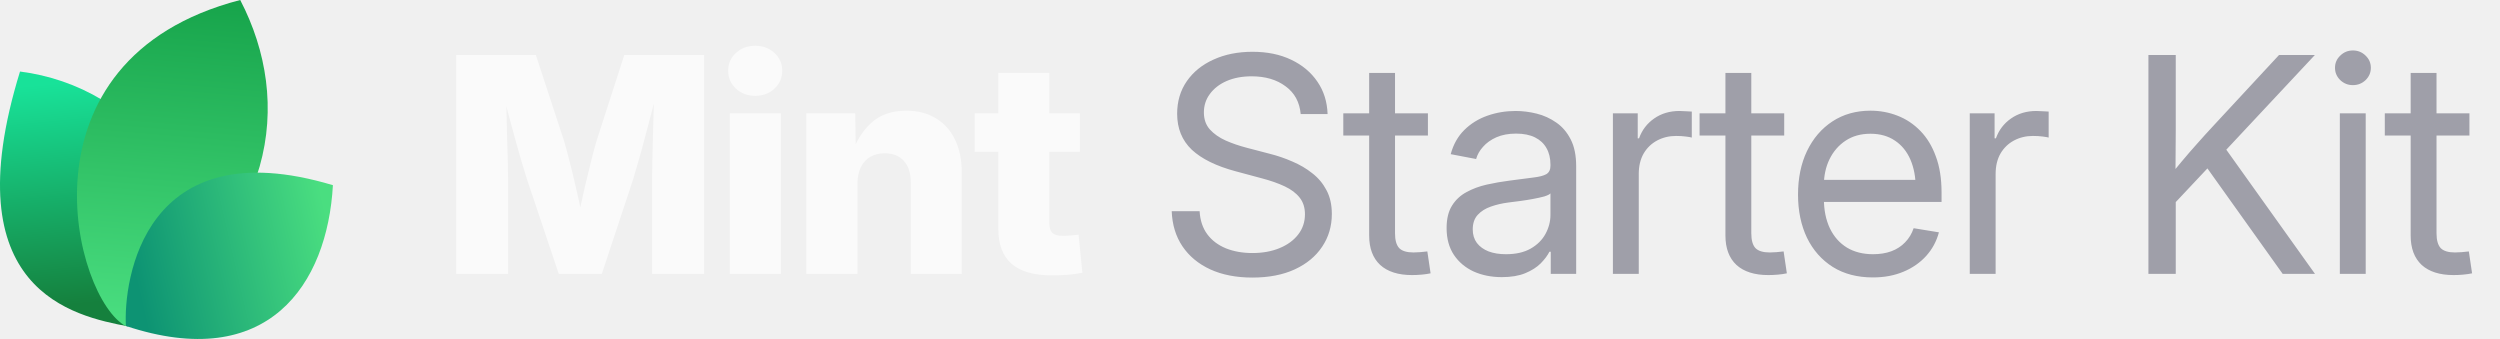
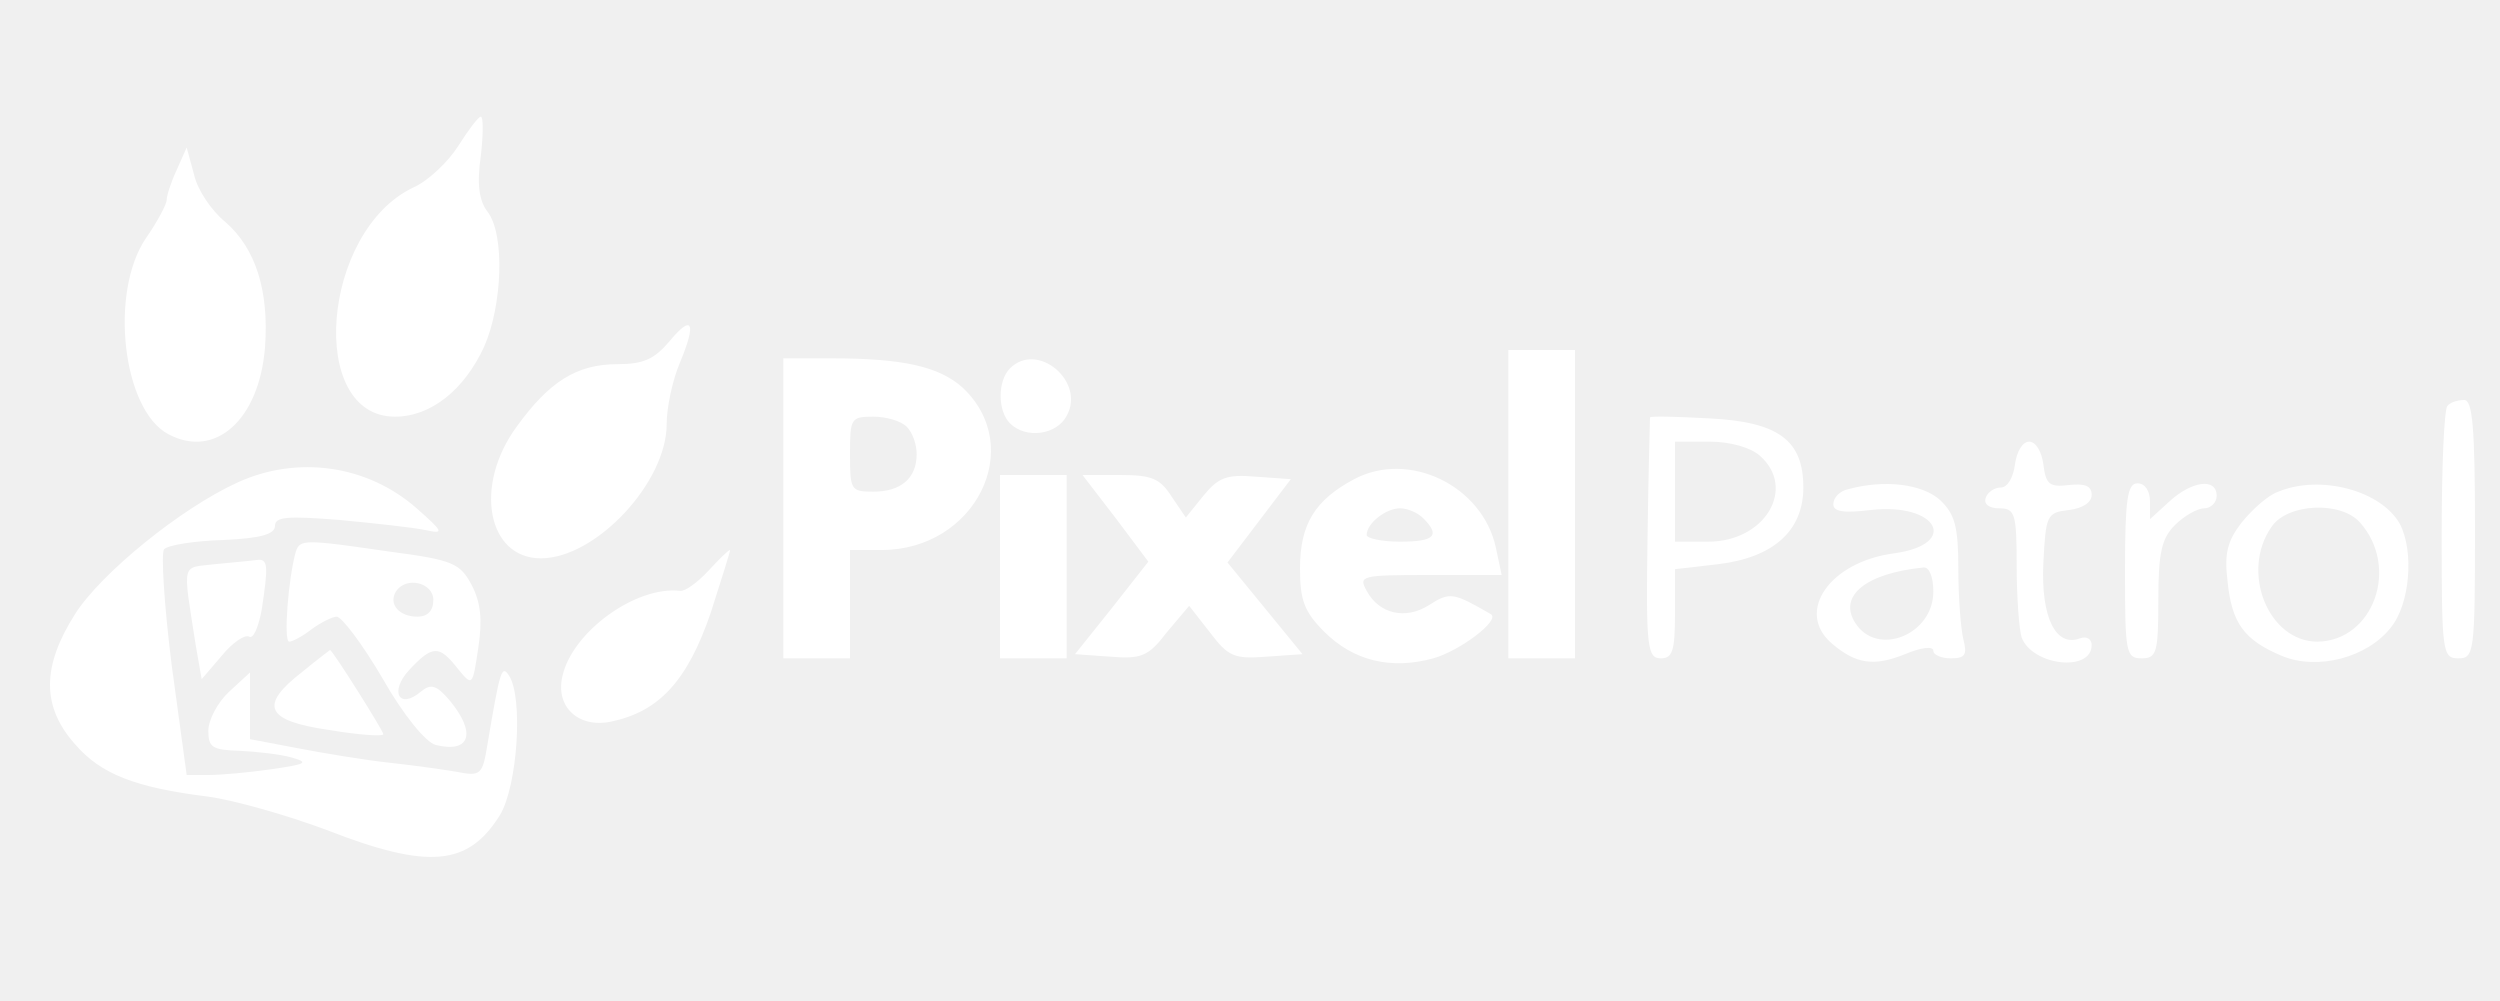
- <svg xmlns="http://www.w3.org/2000/svg" width="177" height="24" viewBox="0 0 177 24" fill="none">
-   <path d="M9.061 23.108C5.268 22.377 -3.391 20.627 1.417 5.064C9.634 6.099 16.973 14.064 9.061 23.108Z" fill="url(#paint0_linear_17557_2145)" />
-   <path d="M8.919 23.094C5.276 21.222 0.784 4.209 17.007 0C20.757 7.193 19.621 16.545 8.919 23.094Z" fill="url(#paint1_linear_17557_2145)" />
-   <path d="M8.914 23.079C8.735 19.882 10.159 9.085 23.57 13.111C23.181 20.123 18.984 26.418 8.914 23.079Z" fill="url(#paint2_linear_17557_2145)" />
-   <path d="M32.301 19.392V3.894H37.938L39.925 9.948C40.036 10.315 40.164 10.787 40.31 11.362C40.462 11.938 40.611 12.552 40.757 13.204C40.91 13.855 41.048 14.483 41.173 15.086C41.305 15.682 41.412 16.192 41.495 16.615H40.695C40.771 16.192 40.871 15.682 40.996 15.086C41.128 14.49 41.267 13.866 41.412 13.214C41.565 12.562 41.714 11.948 41.86 11.373C42.005 10.79 42.133 10.315 42.244 9.948L44.2 3.894H49.848V19.392H46.166V12.704C46.166 12.357 46.173 11.917 46.187 11.383C46.2 10.849 46.214 10.27 46.228 9.646C46.249 9.022 46.266 8.391 46.28 7.753C46.301 7.115 46.311 6.519 46.311 5.964H46.623C46.485 6.561 46.332 7.181 46.166 7.826C45.999 8.471 45.833 9.102 45.666 9.719C45.507 10.336 45.351 10.901 45.198 11.414C45.053 11.928 44.928 12.357 44.824 12.704L42.608 19.392H39.561L37.314 12.704C37.203 12.357 37.072 11.928 36.919 11.414C36.773 10.901 36.614 10.34 36.441 9.729C36.274 9.112 36.104 8.481 35.931 7.836C35.764 7.192 35.608 6.567 35.463 5.964H35.827C35.834 6.512 35.844 7.105 35.858 7.743C35.872 8.374 35.886 9.005 35.9 9.636C35.92 10.26 35.938 10.839 35.952 11.373C35.965 11.907 35.972 12.351 35.972 12.704V19.392H32.301ZM51.668 19.392V8.024H55.288V19.392H51.668ZM53.468 6.786C52.927 6.786 52.473 6.616 52.105 6.276C51.738 5.93 51.554 5.507 51.554 5.007C51.554 4.508 51.738 4.088 52.105 3.749C52.473 3.409 52.927 3.239 53.468 3.239C54.009 3.239 54.463 3.409 54.83 3.749C55.198 4.082 55.382 4.501 55.382 5.007C55.382 5.507 55.198 5.93 54.83 6.276C54.463 6.616 54.009 6.786 53.468 6.786ZM60.708 13.027V19.392H57.088V8.024H60.551L60.593 10.967H60.281C60.593 10.024 61.061 9.268 61.685 8.7C62.309 8.124 63.138 7.836 64.171 7.836C64.975 7.836 65.672 8.017 66.262 8.377C66.851 8.731 67.302 9.234 67.614 9.885C67.933 10.537 68.092 11.307 68.092 12.194V19.392H64.483V12.912C64.483 12.26 64.32 11.754 63.994 11.394C63.675 11.033 63.221 10.853 62.632 10.853C62.25 10.853 61.914 10.936 61.623 11.102C61.332 11.269 61.106 11.515 60.947 11.841C60.787 12.16 60.708 12.555 60.708 13.027ZM76.456 8.024V10.749H69.008V8.024H76.456ZM70.683 5.163H74.292V15.783C74.292 16.102 74.361 16.334 74.5 16.48C74.646 16.625 74.899 16.698 75.259 16.698C75.405 16.698 75.596 16.688 75.831 16.667C76.074 16.646 76.251 16.629 76.362 16.615L76.632 19.309C76.313 19.378 75.963 19.427 75.582 19.455C75.207 19.482 74.836 19.496 74.469 19.496C73.2 19.496 72.25 19.222 71.619 18.674C70.995 18.127 70.683 17.308 70.683 16.22V5.163Z" fill="#FAFAFA" />
-   <path d="M88.667 19.652C87.523 19.652 86.528 19.458 85.682 19.07C84.843 18.681 84.188 18.137 83.716 17.437C83.245 16.736 82.992 15.908 82.957 14.951H84.933C84.968 15.596 85.148 16.14 85.474 16.584C85.8 17.021 86.24 17.354 86.795 17.582C87.35 17.804 87.974 17.915 88.667 17.915C89.388 17.915 90.026 17.801 90.581 17.572C91.143 17.343 91.583 17.024 91.902 16.615C92.228 16.199 92.391 15.717 92.391 15.169C92.391 14.698 92.266 14.306 92.017 13.994C91.767 13.675 91.413 13.408 90.956 13.193C90.498 12.978 89.954 12.787 89.323 12.621L87.502 12.132C86.123 11.765 85.082 11.255 84.382 10.603C83.689 9.944 83.342 9.095 83.342 8.055C83.342 7.174 83.571 6.404 84.028 5.746C84.486 5.087 85.117 4.577 85.921 4.217C86.726 3.849 87.645 3.666 88.678 3.666C89.718 3.666 90.63 3.853 91.413 4.227C92.204 4.602 92.824 5.122 93.275 5.787C93.726 6.446 93.965 7.209 93.993 8.076H92.089C92.013 7.23 91.656 6.574 91.018 6.11C90.387 5.638 89.586 5.403 88.615 5.403C87.95 5.403 87.36 5.513 86.847 5.735C86.341 5.957 85.946 6.262 85.661 6.651C85.377 7.032 85.235 7.469 85.235 7.961C85.235 8.447 85.377 8.849 85.661 9.168C85.946 9.48 86.317 9.74 86.774 9.948C87.232 10.149 87.724 10.319 88.251 10.457L89.884 10.884C90.439 11.023 90.977 11.206 91.496 11.435C92.023 11.657 92.495 11.934 92.911 12.267C93.334 12.593 93.67 12.995 93.92 13.474C94.17 13.945 94.294 14.504 94.294 15.149C94.294 16.015 94.066 16.788 93.608 17.468C93.157 18.148 92.512 18.681 91.673 19.07C90.834 19.458 89.832 19.652 88.667 19.652ZM101.097 8.024V9.594H95.106V8.024H101.097ZM96.937 5.163H98.767V16.521C98.767 17 98.865 17.347 99.059 17.562C99.26 17.77 99.6 17.874 100.078 17.874C100.21 17.874 100.366 17.867 100.546 17.853C100.733 17.832 100.903 17.815 101.056 17.801L101.285 19.351C101.097 19.392 100.886 19.423 100.65 19.444C100.414 19.465 100.189 19.475 99.974 19.475C98.996 19.475 98.244 19.236 97.717 18.758C97.197 18.272 96.937 17.579 96.937 16.677V5.163ZM106.33 19.621C105.595 19.621 104.932 19.489 104.343 19.226C103.754 18.955 103.285 18.564 102.939 18.05C102.592 17.53 102.419 16.896 102.419 16.147C102.419 15.495 102.547 14.965 102.804 14.556C103.06 14.146 103.403 13.828 103.833 13.599C104.263 13.363 104.742 13.186 105.269 13.068C105.796 12.95 106.333 12.857 106.881 12.787C107.574 12.69 108.132 12.617 108.555 12.569C108.978 12.52 109.287 12.441 109.481 12.33C109.675 12.212 109.772 12.014 109.772 11.737V11.654C109.772 11.203 109.679 10.815 109.492 10.489C109.311 10.163 109.041 9.91 108.68 9.729C108.32 9.549 107.872 9.459 107.338 9.459C106.805 9.459 106.34 9.546 105.945 9.719C105.556 9.892 105.241 10.118 104.998 10.395C104.755 10.665 104.593 10.953 104.509 11.258L102.71 10.915C102.897 10.222 103.22 9.65 103.677 9.199C104.135 8.748 104.679 8.412 105.31 8.19C105.941 7.968 106.607 7.857 107.307 7.857C107.8 7.857 108.295 7.92 108.795 8.044C109.301 8.169 109.765 8.381 110.188 8.679C110.611 8.97 110.951 9.369 111.208 9.875C111.464 10.374 111.593 11.005 111.593 11.768V19.392H109.793V17.822H109.7C109.568 18.085 109.363 18.359 109.086 18.643C108.809 18.921 108.444 19.153 107.994 19.34C107.543 19.527 106.988 19.621 106.33 19.621ZM106.621 17.998C107.321 17.998 107.904 17.867 108.368 17.603C108.84 17.333 109.19 16.986 109.419 16.563C109.654 16.133 109.772 15.682 109.772 15.211V13.692C109.703 13.769 109.554 13.841 109.325 13.911C109.096 13.973 108.829 14.032 108.524 14.088C108.226 14.143 107.921 14.192 107.609 14.233C107.304 14.275 107.033 14.309 106.798 14.337C106.354 14.393 105.938 14.49 105.549 14.628C105.168 14.76 104.86 14.954 104.624 15.211C104.388 15.467 104.27 15.811 104.27 16.241C104.27 16.615 104.367 16.934 104.561 17.198C104.762 17.461 105.04 17.662 105.393 17.801C105.747 17.933 106.156 17.998 106.621 17.998ZM114.193 19.392V8.024H115.951V9.792H116.045C116.253 9.209 116.61 8.741 117.116 8.388C117.622 8.034 118.219 7.857 118.905 7.857C119.058 7.857 119.217 7.864 119.384 7.878C119.55 7.885 119.682 7.892 119.779 7.899V9.74C119.716 9.719 119.578 9.695 119.363 9.667C119.155 9.639 118.922 9.625 118.666 9.625C118.174 9.625 117.726 9.733 117.324 9.948C116.922 10.163 116.603 10.471 116.367 10.874C116.138 11.276 116.024 11.758 116.024 12.319V19.392H114.193ZM126.322 8.024V9.594H120.33V8.024H126.322ZM122.161 5.163H123.992V16.521C123.992 17 124.089 17.347 124.283 17.562C124.484 17.77 124.824 17.874 125.302 17.874C125.434 17.874 125.59 17.867 125.77 17.853C125.958 17.832 126.127 17.815 126.28 17.801L126.509 19.351C126.322 19.392 126.11 19.423 125.874 19.444C125.639 19.465 125.413 19.475 125.198 19.475C124.221 19.475 123.468 19.236 122.941 18.758C122.421 18.272 122.161 17.579 122.161 16.677V5.163ZM132.604 19.642C131.502 19.642 130.555 19.396 129.765 18.903C128.974 18.404 128.364 17.714 127.934 16.834C127.511 15.946 127.3 14.927 127.3 13.775C127.3 12.611 127.511 11.584 127.934 10.697C128.364 9.802 128.964 9.102 129.734 8.596C130.51 8.089 131.408 7.836 132.428 7.836C133.1 7.836 133.738 7.954 134.341 8.19C134.952 8.426 135.489 8.783 135.954 9.261C136.425 9.74 136.793 10.343 137.056 11.071C137.327 11.792 137.462 12.645 137.462 13.63V14.296H128.433V12.735H136.463L135.631 13.297C135.631 12.541 135.506 11.876 135.257 11.3C135.007 10.725 134.643 10.277 134.165 9.958C133.686 9.632 133.107 9.469 132.428 9.469C131.748 9.469 131.162 9.632 130.67 9.958C130.177 10.284 129.796 10.725 129.526 11.279C129.262 11.827 129.13 12.441 129.13 13.12V14.046C129.13 14.864 129.273 15.572 129.557 16.168C129.841 16.757 130.243 17.211 130.763 17.53C131.283 17.842 131.901 17.998 132.615 17.998C133.093 17.998 133.523 17.929 133.905 17.79C134.293 17.645 134.619 17.433 134.882 17.156C135.153 16.879 135.354 16.546 135.486 16.157L137.275 16.449C137.108 17.08 136.81 17.634 136.38 18.113C135.95 18.591 135.413 18.966 134.768 19.236C134.123 19.507 133.402 19.642 132.604 19.642ZM139.459 19.392V8.024H141.217V9.792H141.311C141.519 9.209 141.876 8.741 142.382 8.388C142.888 8.034 143.485 7.857 144.171 7.857C144.324 7.857 144.483 7.864 144.649 7.878C144.816 7.885 144.948 7.892 145.045 7.899V9.74C144.982 9.719 144.844 9.695 144.629 9.667C144.421 9.639 144.188 9.625 143.932 9.625C143.439 9.625 142.992 9.733 142.59 9.948C142.188 10.163 141.869 10.471 141.633 10.874C141.404 11.276 141.29 11.758 141.29 12.319V19.392H139.459ZM153.429 14.961V12.715C153.783 12.257 154.136 11.82 154.49 11.404C154.844 10.981 155.204 10.565 155.572 10.156C155.939 9.74 156.314 9.327 156.695 8.918L161.355 3.894H163.893L157.277 10.967H157.184L153.429 14.961ZM152.108 19.392V3.894H154.043V9.241L154.022 12.559L154.043 13.505V19.392H152.108ZM161.615 19.392L155.967 11.477L157.173 9.969L163.903 19.392H161.615ZM165.661 19.392V8.024H167.492V19.392H165.661ZM166.587 6.027C166.24 6.027 165.942 5.909 165.692 5.673C165.443 5.43 165.318 5.139 165.318 4.799C165.318 4.459 165.443 4.172 165.692 3.936C165.942 3.693 166.24 3.572 166.587 3.572C166.934 3.572 167.232 3.693 167.482 3.936C167.731 4.172 167.856 4.459 167.856 4.799C167.856 5.139 167.731 5.43 167.482 5.673C167.232 5.909 166.934 6.027 166.587 6.027ZM174.836 8.024V9.594H168.844V8.024H174.836ZM170.675 5.163H172.506V16.521C172.506 17 172.603 17.347 172.797 17.562C172.998 17.77 173.338 17.874 173.816 17.874C173.948 17.874 174.104 17.867 174.284 17.853C174.472 17.832 174.641 17.815 174.794 17.801L175.023 19.351C174.836 19.392 174.624 19.423 174.388 19.444C174.153 19.465 173.927 19.475 173.712 19.475C172.735 19.475 171.982 19.236 171.455 18.758C170.935 18.272 170.675 17.579 170.675 16.677V5.163Z" fill="#9F9FA9" />
-   <defs>
-     <linearGradient id="paint0_linear_17557_2145" x1="3.776" y1="5.916" x2="5.232" y2="21.559" gradientUnits="userSpaceOnUse">
-       <stop stop-color="#18E299" />
-       <stop offset="1" stop-color="#15803D" />
-     </linearGradient>
-     <linearGradient id="paint1_linear_17557_2145" x1="12.171" y1="-0.718" x2="10.19" y2="22.983" gradientUnits="userSpaceOnUse">
-       <stop stop-color="#16A34A" />
-       <stop offset="1" stop-color="#4ADE80" />
-     </linearGradient>
-     <linearGradient id="paint2_linear_17557_2145" x1="23.133" y1="15.353" x2="9.338" y2="18.52" gradientUnits="userSpaceOnUse">
-       <stop stop-color="#4ADE80" />
-       <stop offset="1" stop-color="#0D9373" />
-     </linearGradient>
-   </defs>
+ <svg xmlns="http://www.w3.org/2000/svg" version="1.0" viewBox="0 0 300 120" fill="#FFFFFF" class="hidden h-14 w-auto md:inline-block">
+   <path d="M55 17.5c-1.2 1.9-3.6 4.2-5.4 5-11 5.2-12.8 27.5-2.2 27.5 4.3 0 8.3-3.2 10.7-8.4 2.2-5 2.5-13.5.4-16.2-1-1.3-1.3-3.3-.8-6.7.3-2.6.3-4.7 0-4.7s-1.5 1.6-2.7 3.5zM21.2 20.4c-.7 1.5-1.2 3.1-1.2 3.6s-1.1 2.6-2.5 4.6c-4.4 6.5-2.8 20.6 2.7 23.5 5.6 3 10.9-1.7 11.6-10.4.5-6.8-1.1-11.9-4.8-15.1-1.6-1.3-3.3-3.8-3.7-5.6l-.9-3.3-1.2 2.7zM80.3 41c-1.8 2.1-3.1 2.7-6.2 2.7-4.9 0-8.2 2.1-12.1 7.5-5.2 7.1-3.5 15.8 2.9 15.8C71.5 67 80 57.9 80 50.9c0-2 .7-5.3 1.6-7.4 2-4.8 1.5-5.9-1.3-2.5zM181 60.5V79h8V42h-8v18.5zM94 61v18h8V66h3.8c11.2 0 17.4-12.3 9.7-19.5-2.8-2.5-7.1-3.5-15.7-3.5H94v18zm14.8-9.8c.7.7 1.2 2.1 1.2 3.3 0 2.9-1.9 4.5-5.2 4.5-2.7 0-2.8-.2-2.8-4.5s.1-4.5 2.8-4.5c1.5 0 3.3.5 4 1.2zM121.2 44.2c-1.5 1.5-1.5 5.1 0 6.6 1.9 1.9 5.6 1.4 6.8-.9 2.3-4.1-3.5-9-6.8-5.7zM293.7 48.7c-.4.3-.7 7.3-.7 15.5 0 14.1.1 14.8 2 14.8s2-.7 2-15.5c0-12.3-.3-15.5-1.3-15.5-.8 0-1.7.3-2 .7zM198 50.1c0 .2-.2 6.8-.3 14.7-.2 12.9 0 14.2 1.6 14.2 1.4 0 1.7-.9 1.7-5.4v-5.3l5.2-.6c6.6-.8 10.2-4 10.2-9.2 0-5.7-3-7.9-11.4-8.3-3.8-.2-7-.3-7-.1zm13.2 4.6c4.4 3.9.6 10.3-6.2 10.3h-4V53h4.2c2.4 0 4.9.7 6 1.7zM241.8 55.7c-.2 1.6-.9 2.8-1.7 2.8-.8 0-1.6.6-1.8 1.2-.3.8.4 1.3 1.6 1.3 1.9 0 2.1.6 2.1 6.9 0 3.8.3 7.7.6 8.6 1.3 3.4 8.4 4.2 8.4.9 0-.7-.6-1.1-1.4-.8-2.9 1.1-4.7-2.5-4.4-9 .3-5.8.4-6.1 3.1-6.4 1.6-.2 2.7-.9 2.7-1.8 0-1.1-.8-1.4-2.7-1.2-2.4.3-2.8-.1-3.1-2.5-.2-1.5-.9-2.7-1.7-2.7-.8 0-1.5 1.2-1.7 2.7zM28.5 57.9C21.7 61 12.1 68.8 9 73.7 5 80 5 84.8 9 89.3c3.1 3.6 7.2 5.2 16 6.3 3 .4 9.4 2.2 14.2 4 12.3 4.8 17 4.3 20.8-1.8 2.1-3.5 2.8-14 1.1-16.7-.9-1.4-1.1-.7-2.6 8.2-.6 3.7-.8 3.9-3.8 3.3-1.8-.3-5.4-.8-8.2-1.1-2.7-.3-7.6-1.1-10.7-1.7L30 88.7v-8L27.5 83c-1.4 1.3-2.5 3.4-2.5 4.7 0 2 .5 2.3 3.8 2.4 2 .1 4.8.4 6.2.8 2.1.6 1.8.8-2.4 1.4-2.7.4-6.1.7-7.6.7h-2.6l-1.8-13.2c-.9-7.2-1.3-13.5-.9-13.9.5-.5 3.7-1 7.1-1.1 4.5-.2 6.2-.7 6.2-1.7 0-1.1 1.5-1.2 7.8-.7 4.2.4 8.8.9 10.2 1.2 2.3.5 2.3.3-1-2.6-5.9-5.2-14.3-6.4-21.5-3.1zM162.5 57.5c-4.7 2.5-6.5 5.4-6.5 10.7 0 3.8.5 5.2 2.9 7.6 3.5 3.5 8 4.6 13.1 3.2 3.2-.9 8.1-4.6 6.9-5.3-4.5-2.6-4.9-2.7-7.4-1.1-2.8 1.8-6 1.1-7.5-1.7-1-1.8-.7-1.9 7.5-1.9h8.7l-.7-3.3c-1.6-7.4-10.4-11.7-17-8.2zm8.3 4.7c2.1 2.1 1.3 2.8-2.8 2.8-2.2 0-4-.4-4-.8 0-1.4 2.3-3.2 4-3.2.9 0 2.1.5 2.8 1.2z" />
+   <path d="M120 68v11h8V57h-8v11zM133.9 62.2l3.9 5.2-4.4 5.6-4.4 5.5 4.2.3c3.7.3 4.6 0 6.8-2.9l2.7-3.2 2.5 3.2c2.2 2.9 2.9 3.2 6.8 2.9l4.3-.3-4.5-5.5-4.5-5.5 3.8-5 3.8-5-4.2-.3c-3.5-.3-4.5.1-6.3 2.3l-2.1 2.6-1.7-2.5c-1.4-2.2-2.4-2.6-6.2-2.6h-4.5l4 5.2zM221.8 58.7c-1 .2-1.8 1-1.8 1.8 0 .9 1.2 1.1 4.5.7 8-.9 10.7 4.1 2.8 5.2-7.7 1-11.9 7-7.5 10.8 2.9 2.5 5.1 2.8 8.8 1.3 1.9-.8 3.4-1 3.4-.4 0 .5 1 .9 2.1.9 1.7 0 2-.4 1.5-2.3-.3-1.2-.6-5-.6-8.4 0-5.1-.4-6.6-2.2-8.3-2.1-1.9-6.6-2.5-11-1.3zM232 71c0 5.2-6.8 7.9-9.4 3.7-2-3.2 1.3-5.9 8.2-6.6.7-.1 1.2 1.1 1.2 2.9zM255 68.5c0 9.8.1 10.5 2 10.5 1.8 0 2-.7 2-7 0-5.7.4-7.4 2-9 1.1-1.1 2.7-2 3.5-2 .8 0 1.5-.7 1.5-1.5 0-2.2-3-1.8-5.7.7l-2.3 2.1v-2.1c0-1.3-.6-2.2-1.5-2.2-1.2 0-1.5 1.8-1.5 10.5zM273.4 59c-1.2.4-3.1 2.1-4.4 3.7-1.7 2.2-2.1 3.7-1.7 7 .5 5.1 2 7.1 6.5 9 4.3 1.8 10.3.2 13.1-3.4 2.3-2.8 2.8-9.1 1.1-12.4-2.2-4-9.5-6-14.6-3.9zm9.8 3.7c4.8 5.4 1.6 14.2-5.1 14.3-5.9 0-9.3-8.4-5.5-13.8 1.9-2.8 8.3-3.1 10.6-.5zM35.5 66.2C34.6 69.3 34 77 34.7 77c.4 0 1.7-.7 2.7-1.5 1.1-.8 2.5-1.5 3-1.5.6 0 3.1 3.3 5.5 7.4 2.5 4.4 5.2 7.7 6.4 8 4.1 1 4.9-1.4 1.7-5.3-1.6-1.9-2.3-2.1-3.5-1.1-2.6 2.2-3.8 0-1.4-2.6 2.8-3 3.6-3 5.8-.2 1.8 2.2 1.8 2.2 2.5-2.5.5-3.3.3-5.4-.8-7.5-1.4-2.6-2.2-3-9.8-4-10.3-1.5-10.8-1.5-11.3 0zM52 72c0 1.3-.7 2-1.9 2-2.2 0-3.5-1.5-2.6-3 1.2-1.9 4.5-1.1 4.5 1zM85 68.5c-1.3 1.4-2.8 2.5-3.4 2.4-5.3-.6-12.9 4.9-14.1 10.2-.9 3.7 1.9 6.3 5.8 5.5 5.8-1.2 9.2-4.9 12-13.1 1.3-4.1 2.4-7.5 2.3-7.5-.2 0-1.3 1.1-2.6 2.5zM25.8 67.7c-4.1.5-3.9-.5-2.3 9.8l.7 4 2.4-2.8c1.3-1.6 2.8-2.6 3.3-2.3.5.3 1.1-1.1 1.5-3.2.8-5.3.8-6.2-.6-6-.7.1-3 .3-5 .5z" />
+   <path d="M36.3 80.6c-5.3 4.1-4.4 5.9 3.2 7 3.6.6 6.5.8 6.5.5 0-.4-6.1-10.1-6.4-10.1 0 0-1.6 1.2-3.3 2.6z" />
</svg>
